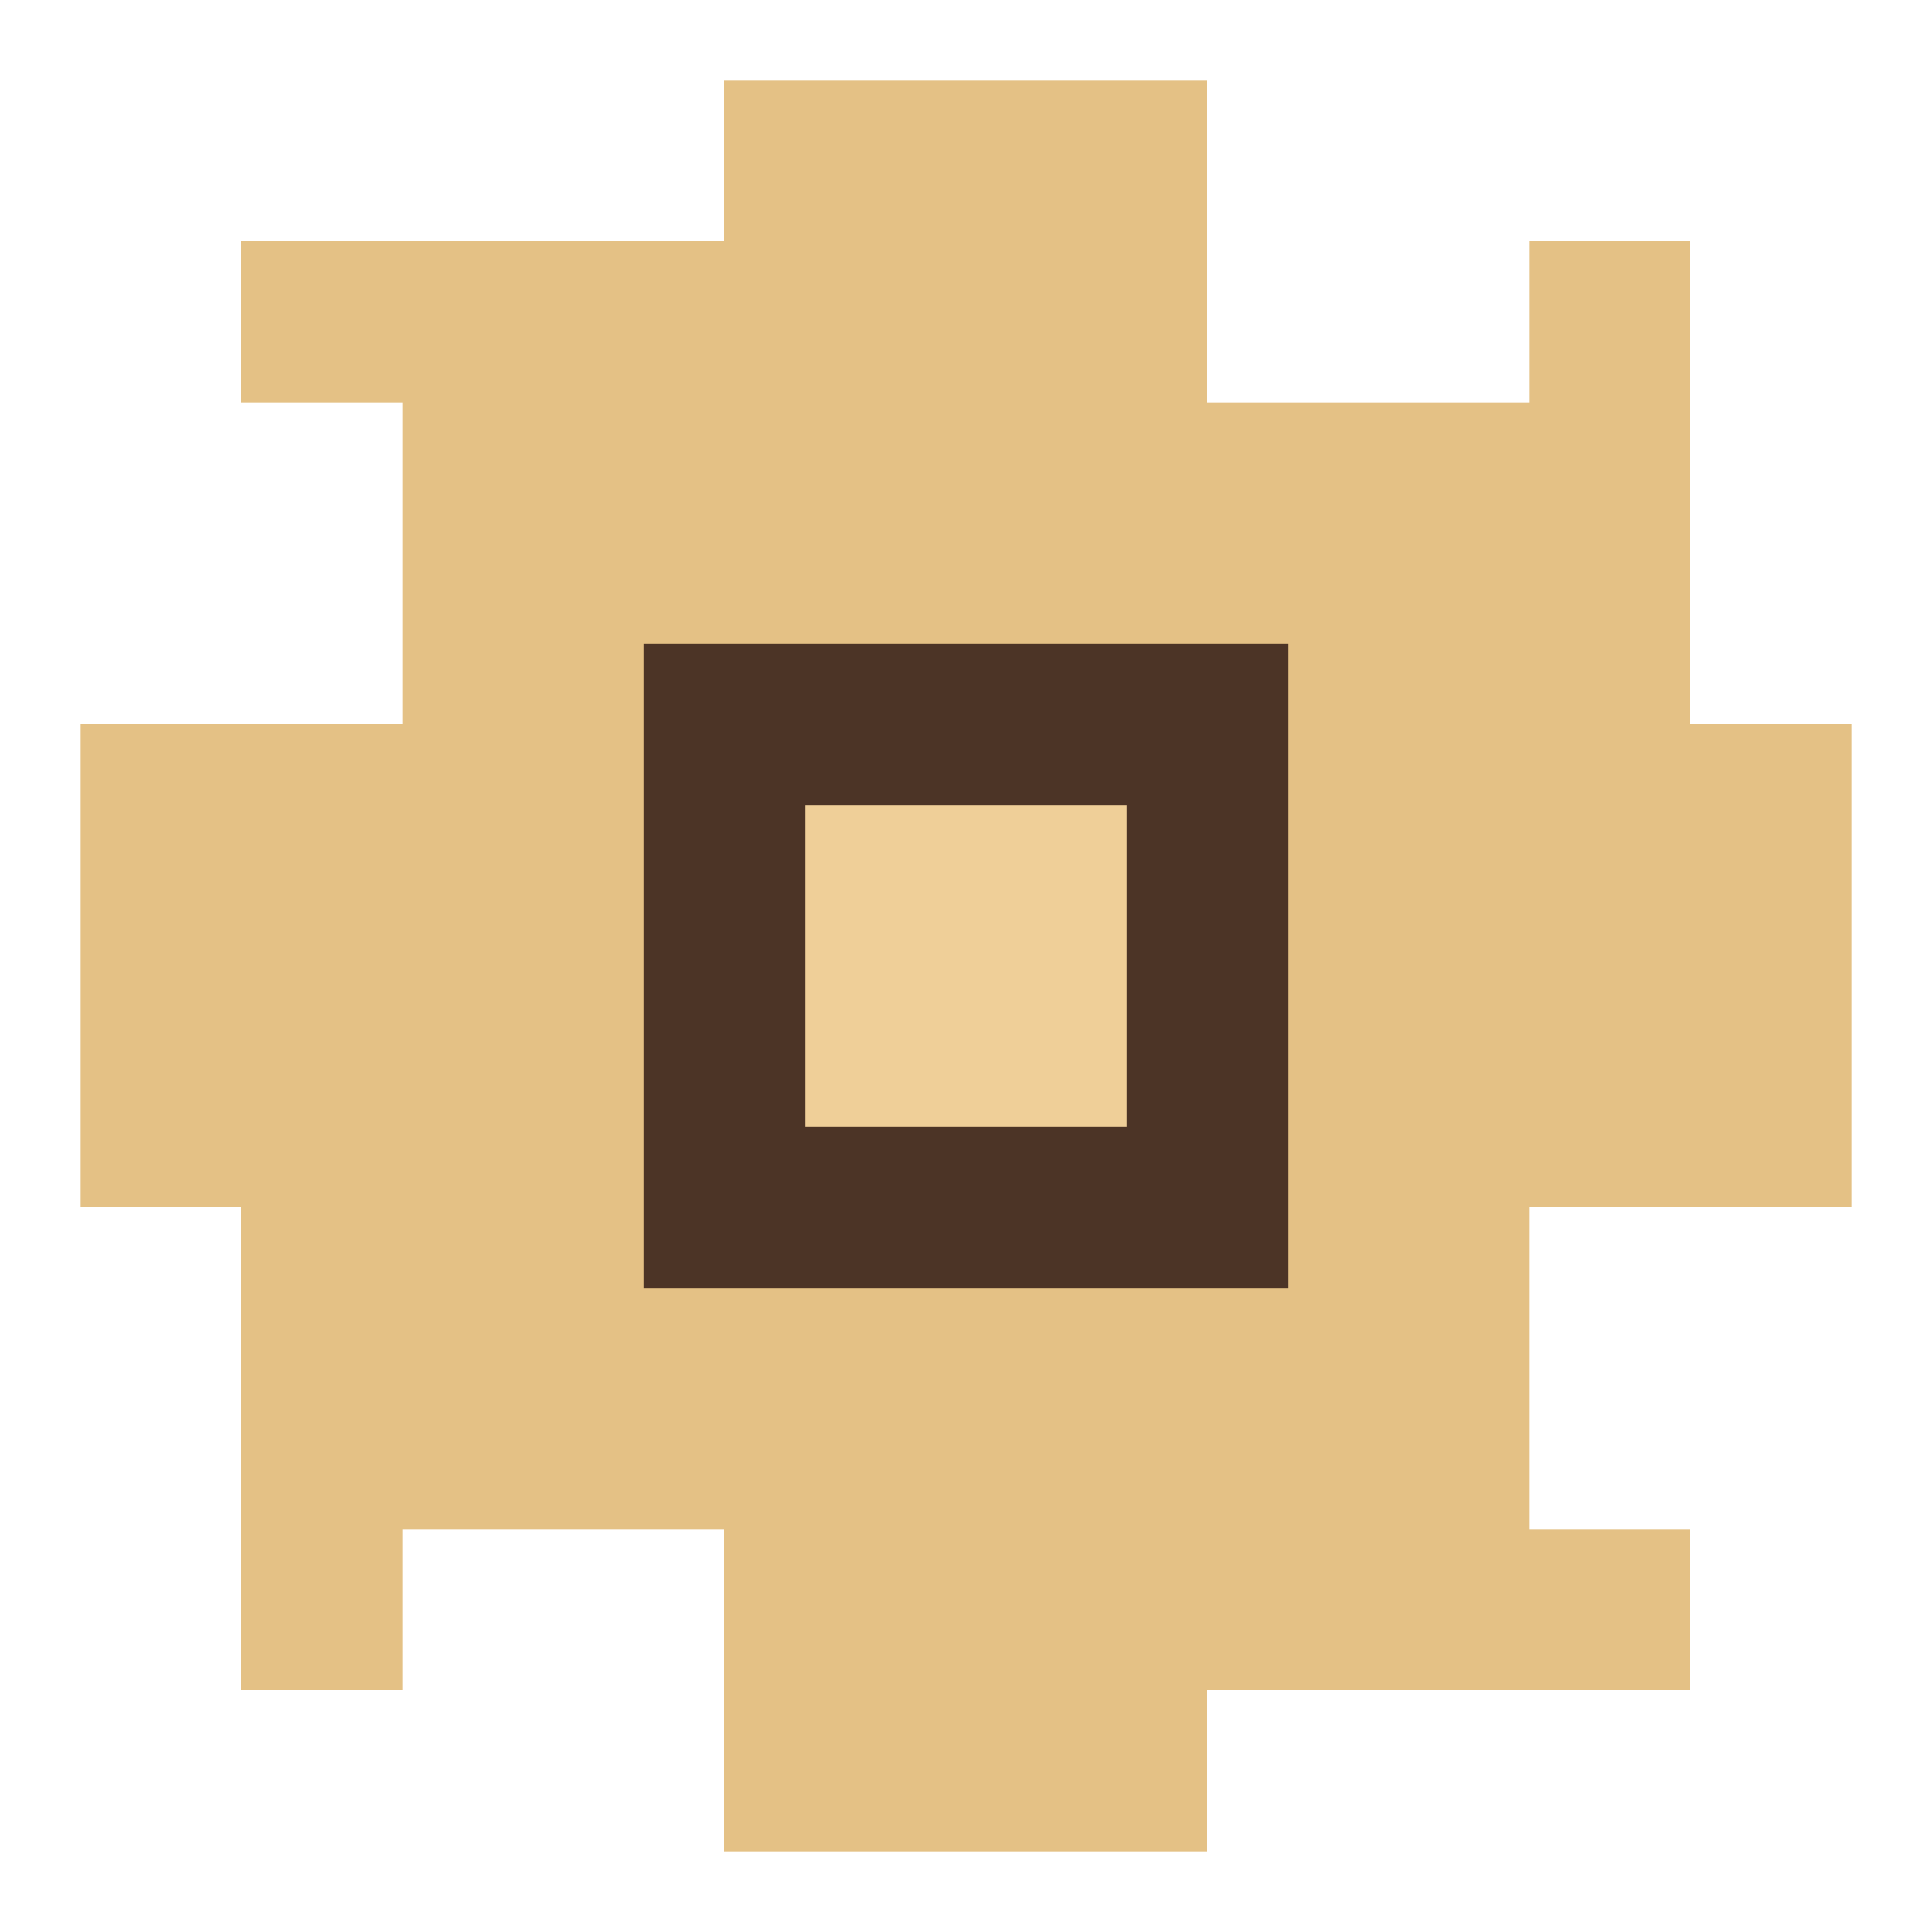
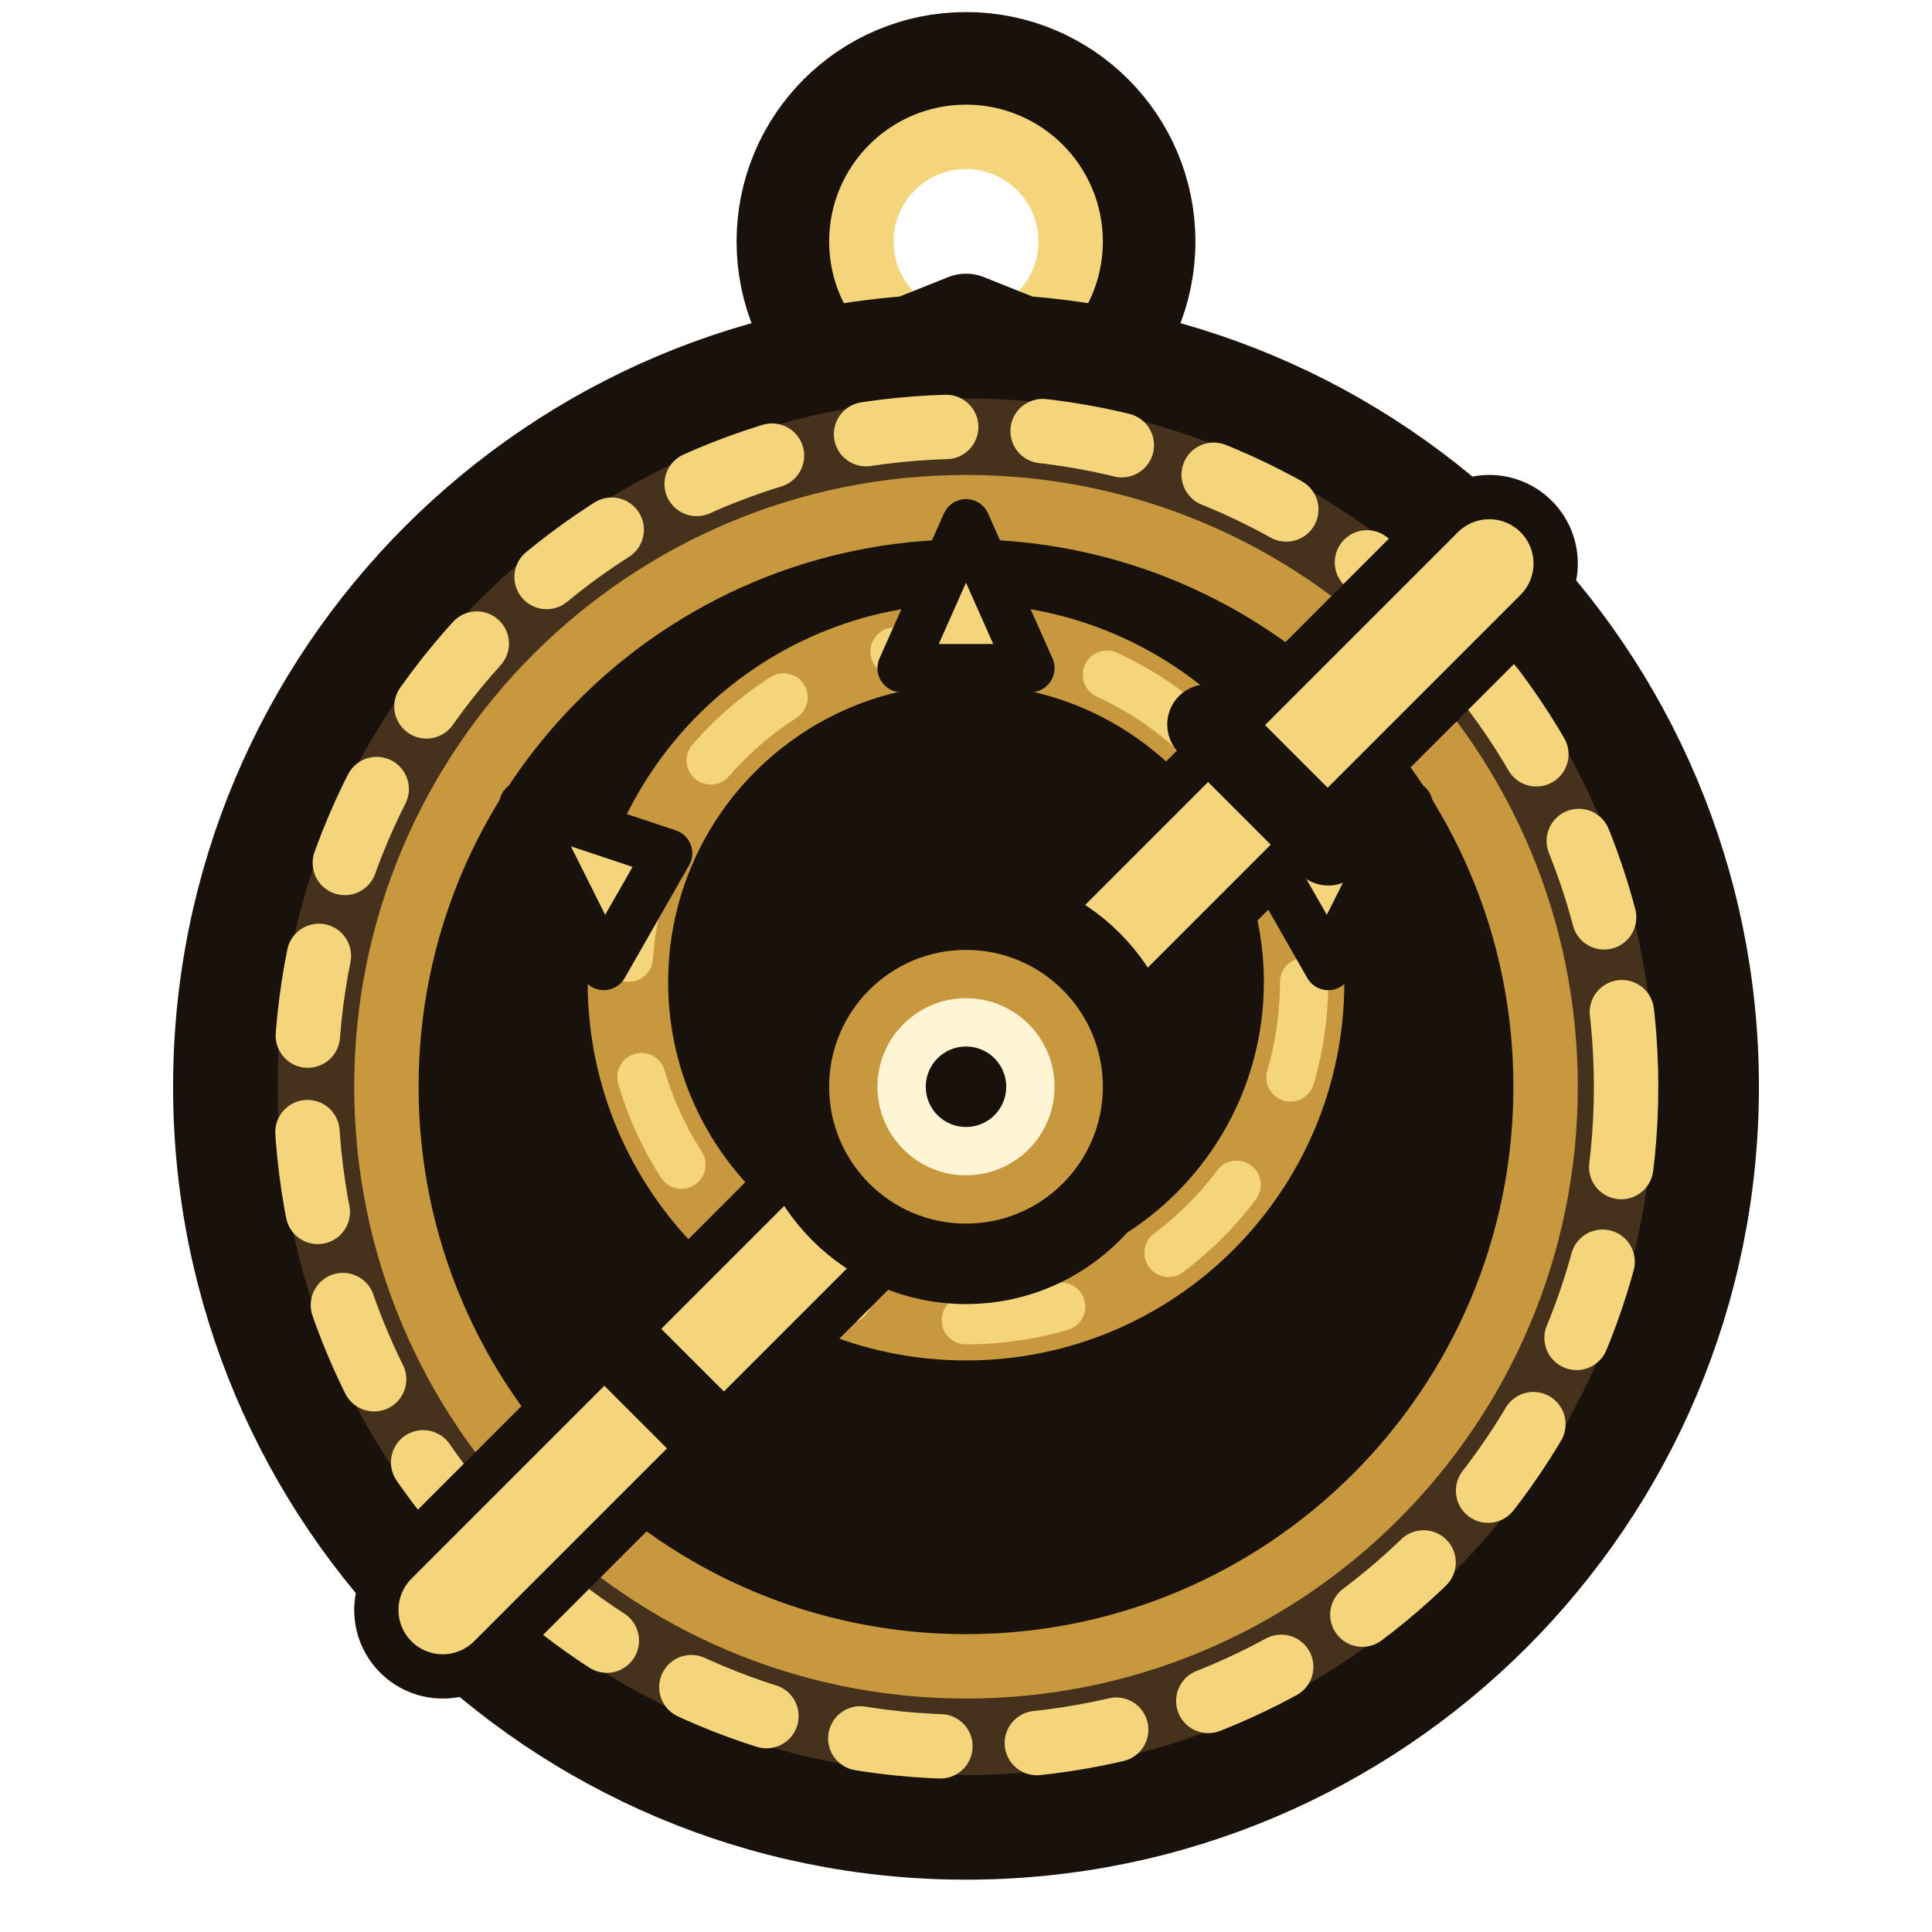
- <svg xmlns="http://www.w3.org/2000/svg" viewBox="0 0 24 24" shape-rendering="crispEdges">
-   <path fill="#e4c185" d="M9 1h6v4h4V3h2v6h2v6h-4v4h2v2h-6v2H9v-4H5v2H3v-6H1V9h4V5H3V3h6z" />
-   <path fill="#4c3426" d="M8 8h8v8H8z" />
-   <path fill="#efcf98" d="M10 10h4v4h-4z" />
+ <svg xmlns="http://www.w3.org/2000/svg" viewBox="0 0 24 24" width="24" height="24">
+   <g fill="none" stroke-linecap="round" stroke-linejoin="round">
+     <circle cx="12" cy="3" r="2.2" stroke="#18110c" stroke-width="1.3" />
+     <circle cx="12" cy="3" r="1.3" stroke="#f5d57b" stroke-width="0.8" />
+     <path d="M10 4.8l2-0.8 2 0.8" stroke="#18110c" stroke-width="1.2" />
+     <circle cx="12" cy="13.5" r="9.2" fill="#46311d" stroke="#18110c" stroke-width="1.3" />
+     <circle cx="12" cy="13.5" r="8.2" stroke="#f5d57b" stroke-width="0.8" stroke-dasharray="1 1.2" />
+     <circle cx="12" cy="13.5" r="7.2" fill="#18110c" stroke="#c8983e" stroke-width="0.8" />
+     <circle cx="12" cy="12.2" r="4.2" stroke="#c8983e" stroke-width="1" />
+     <circle cx="12" cy="12.2" r="4.2" stroke="#f5d57b" stroke-width="0.6" stroke-dasharray="1.2 1.5" />
+     <path d="M12 6.5l-0.8 1.8 1.6 0zM17.5 10l-1.8 0.6 0.8 1.4zM6.5 10l1.8 0.6-0.8 1.4z" fill="#f5d57b" stroke="#18110c" stroke-width="0.6" />
+     <path d="M5.5 20l13-13" stroke="#18110c" stroke-width="2.2" />
+     <path d="M5.5 20l13-13" stroke="#f5d57b" stroke-width="1.1" />
+     <line x1="7.5" y1="16.5" x2="9" y2="18" stroke="#18110c" stroke-width="1" />
+     <line x1="15" y1="9" x2="16.5" y2="10.5" stroke="#18110c" stroke-width="1" />
+     <circle cx="12" cy="13.5" r="2.2" fill="#c8983e" stroke="#18110c" stroke-width="1" />
+     <circle cx="12" cy="13.5" r="1.1" fill="#fff5d4" />
+     <circle cx="12" cy="13.5" r="0.5" fill="#18110c" />
+   </g>
</svg>
